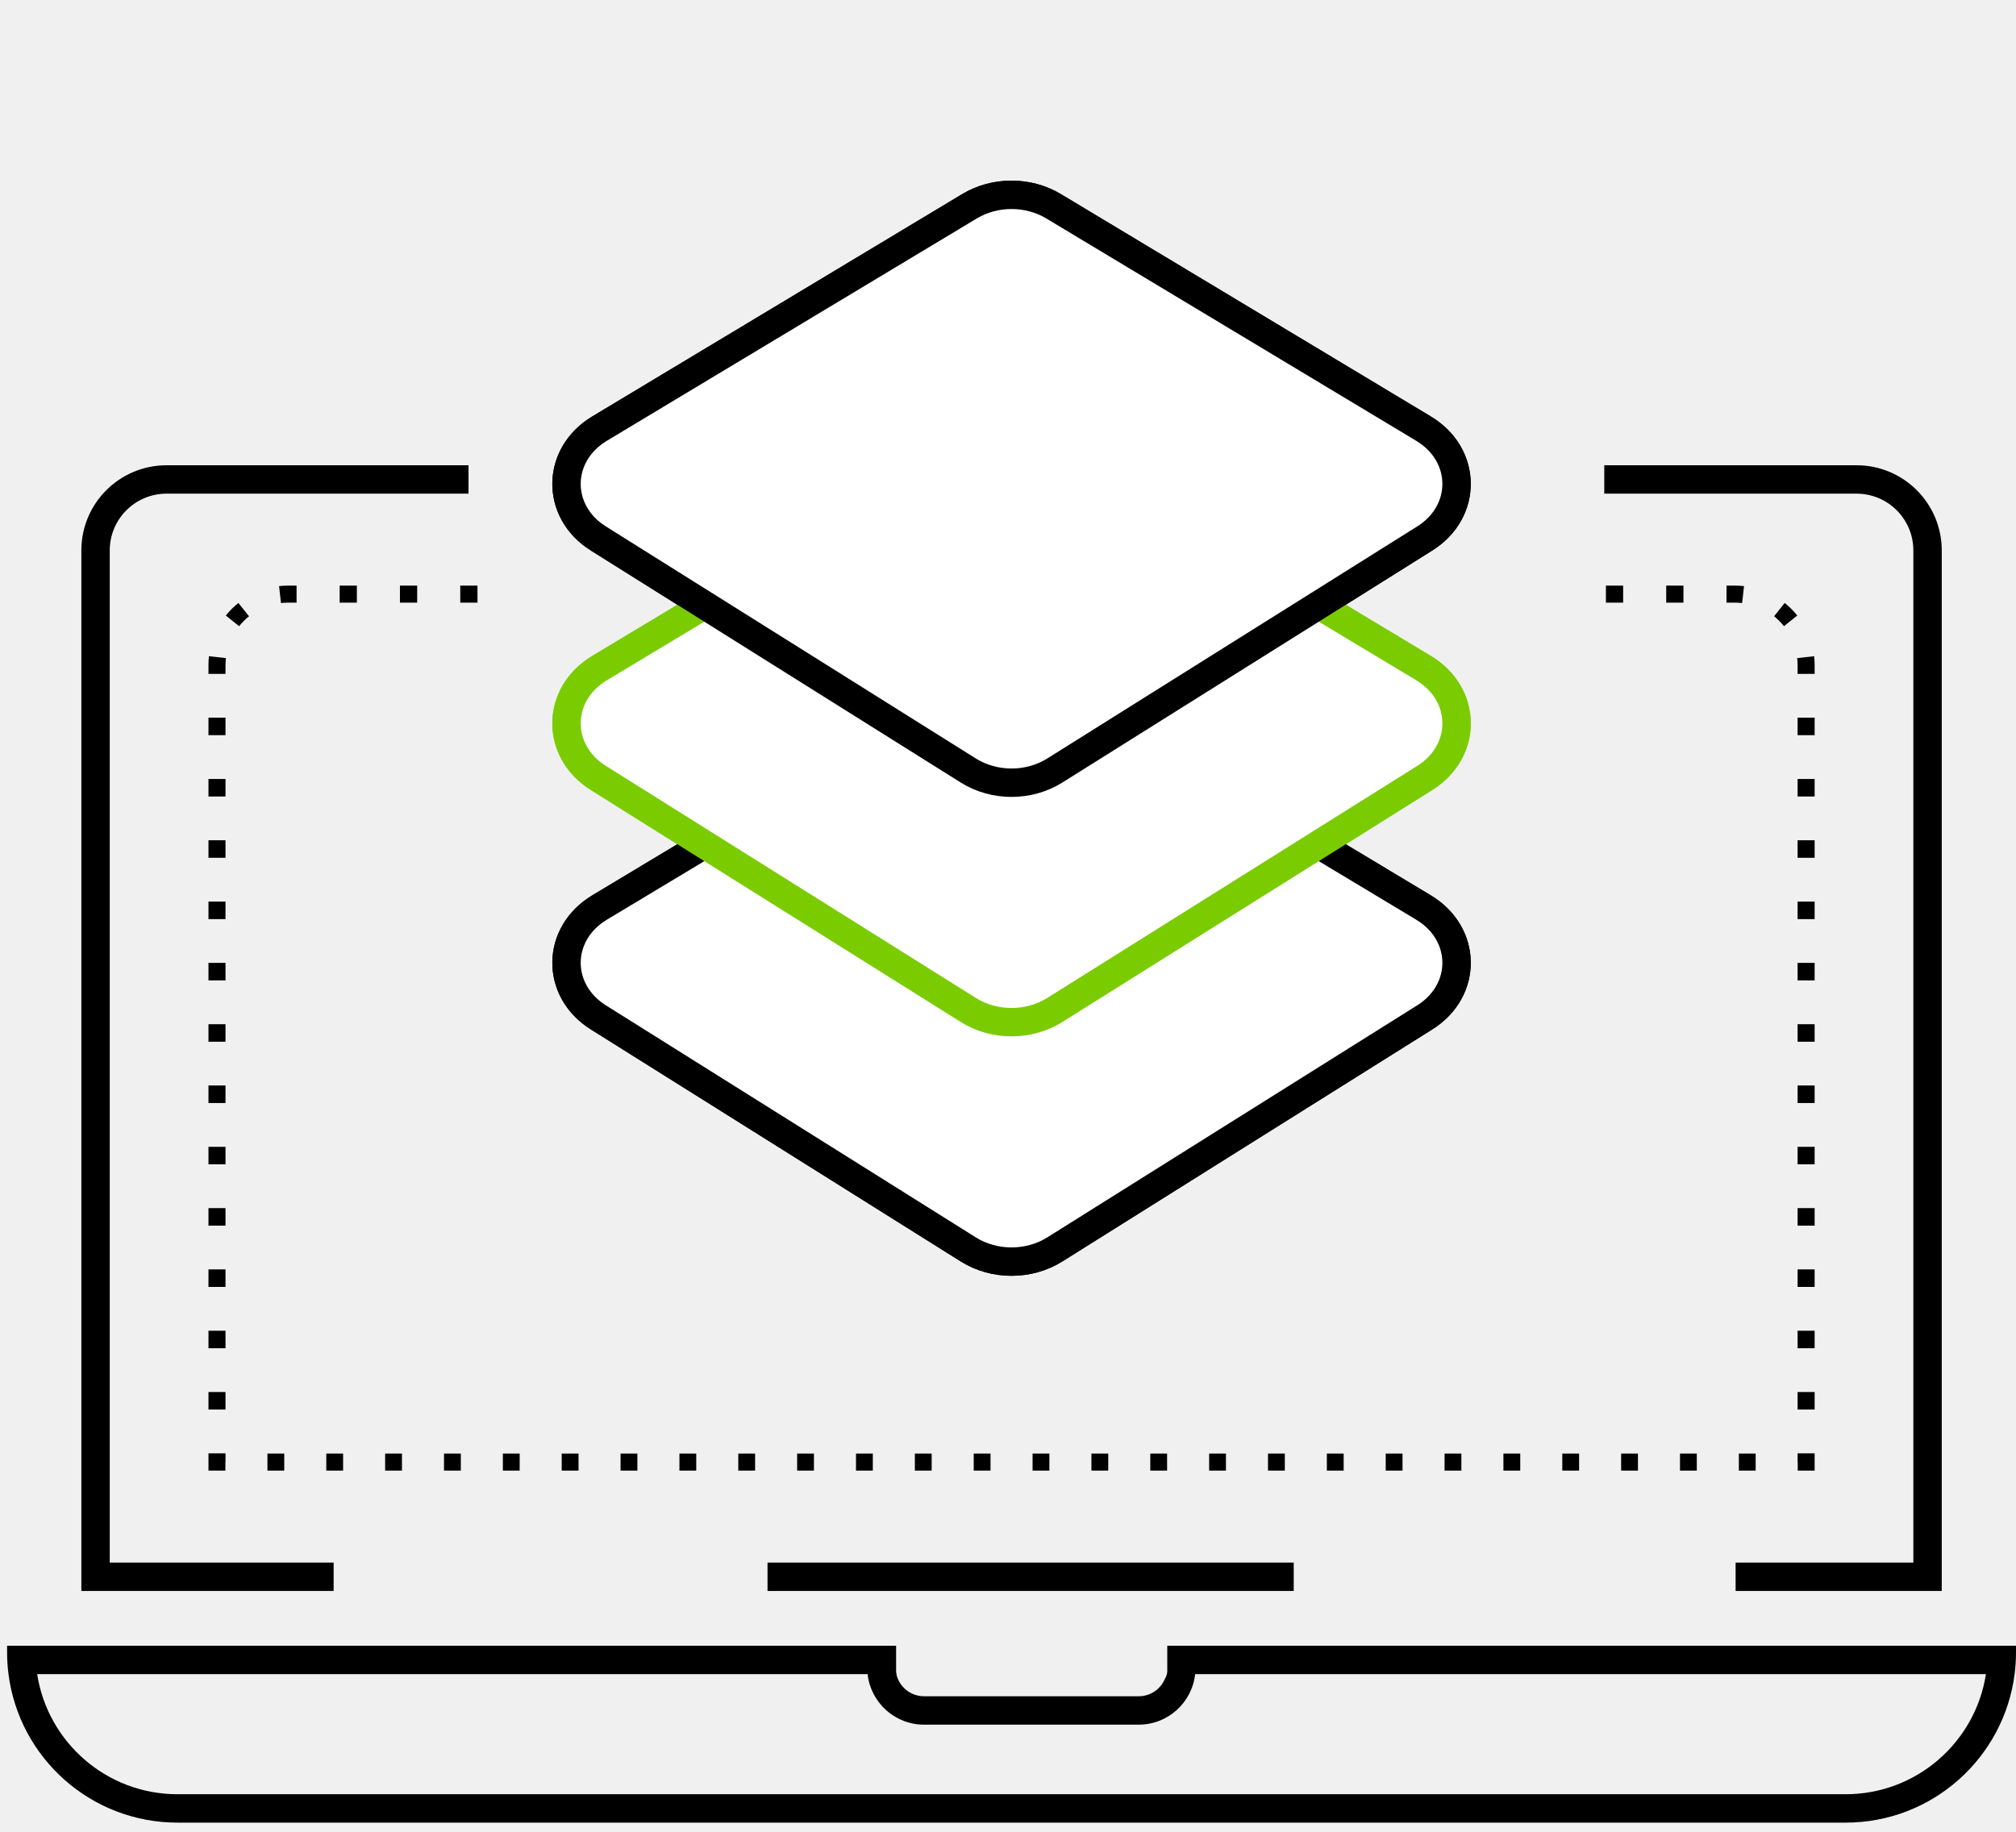
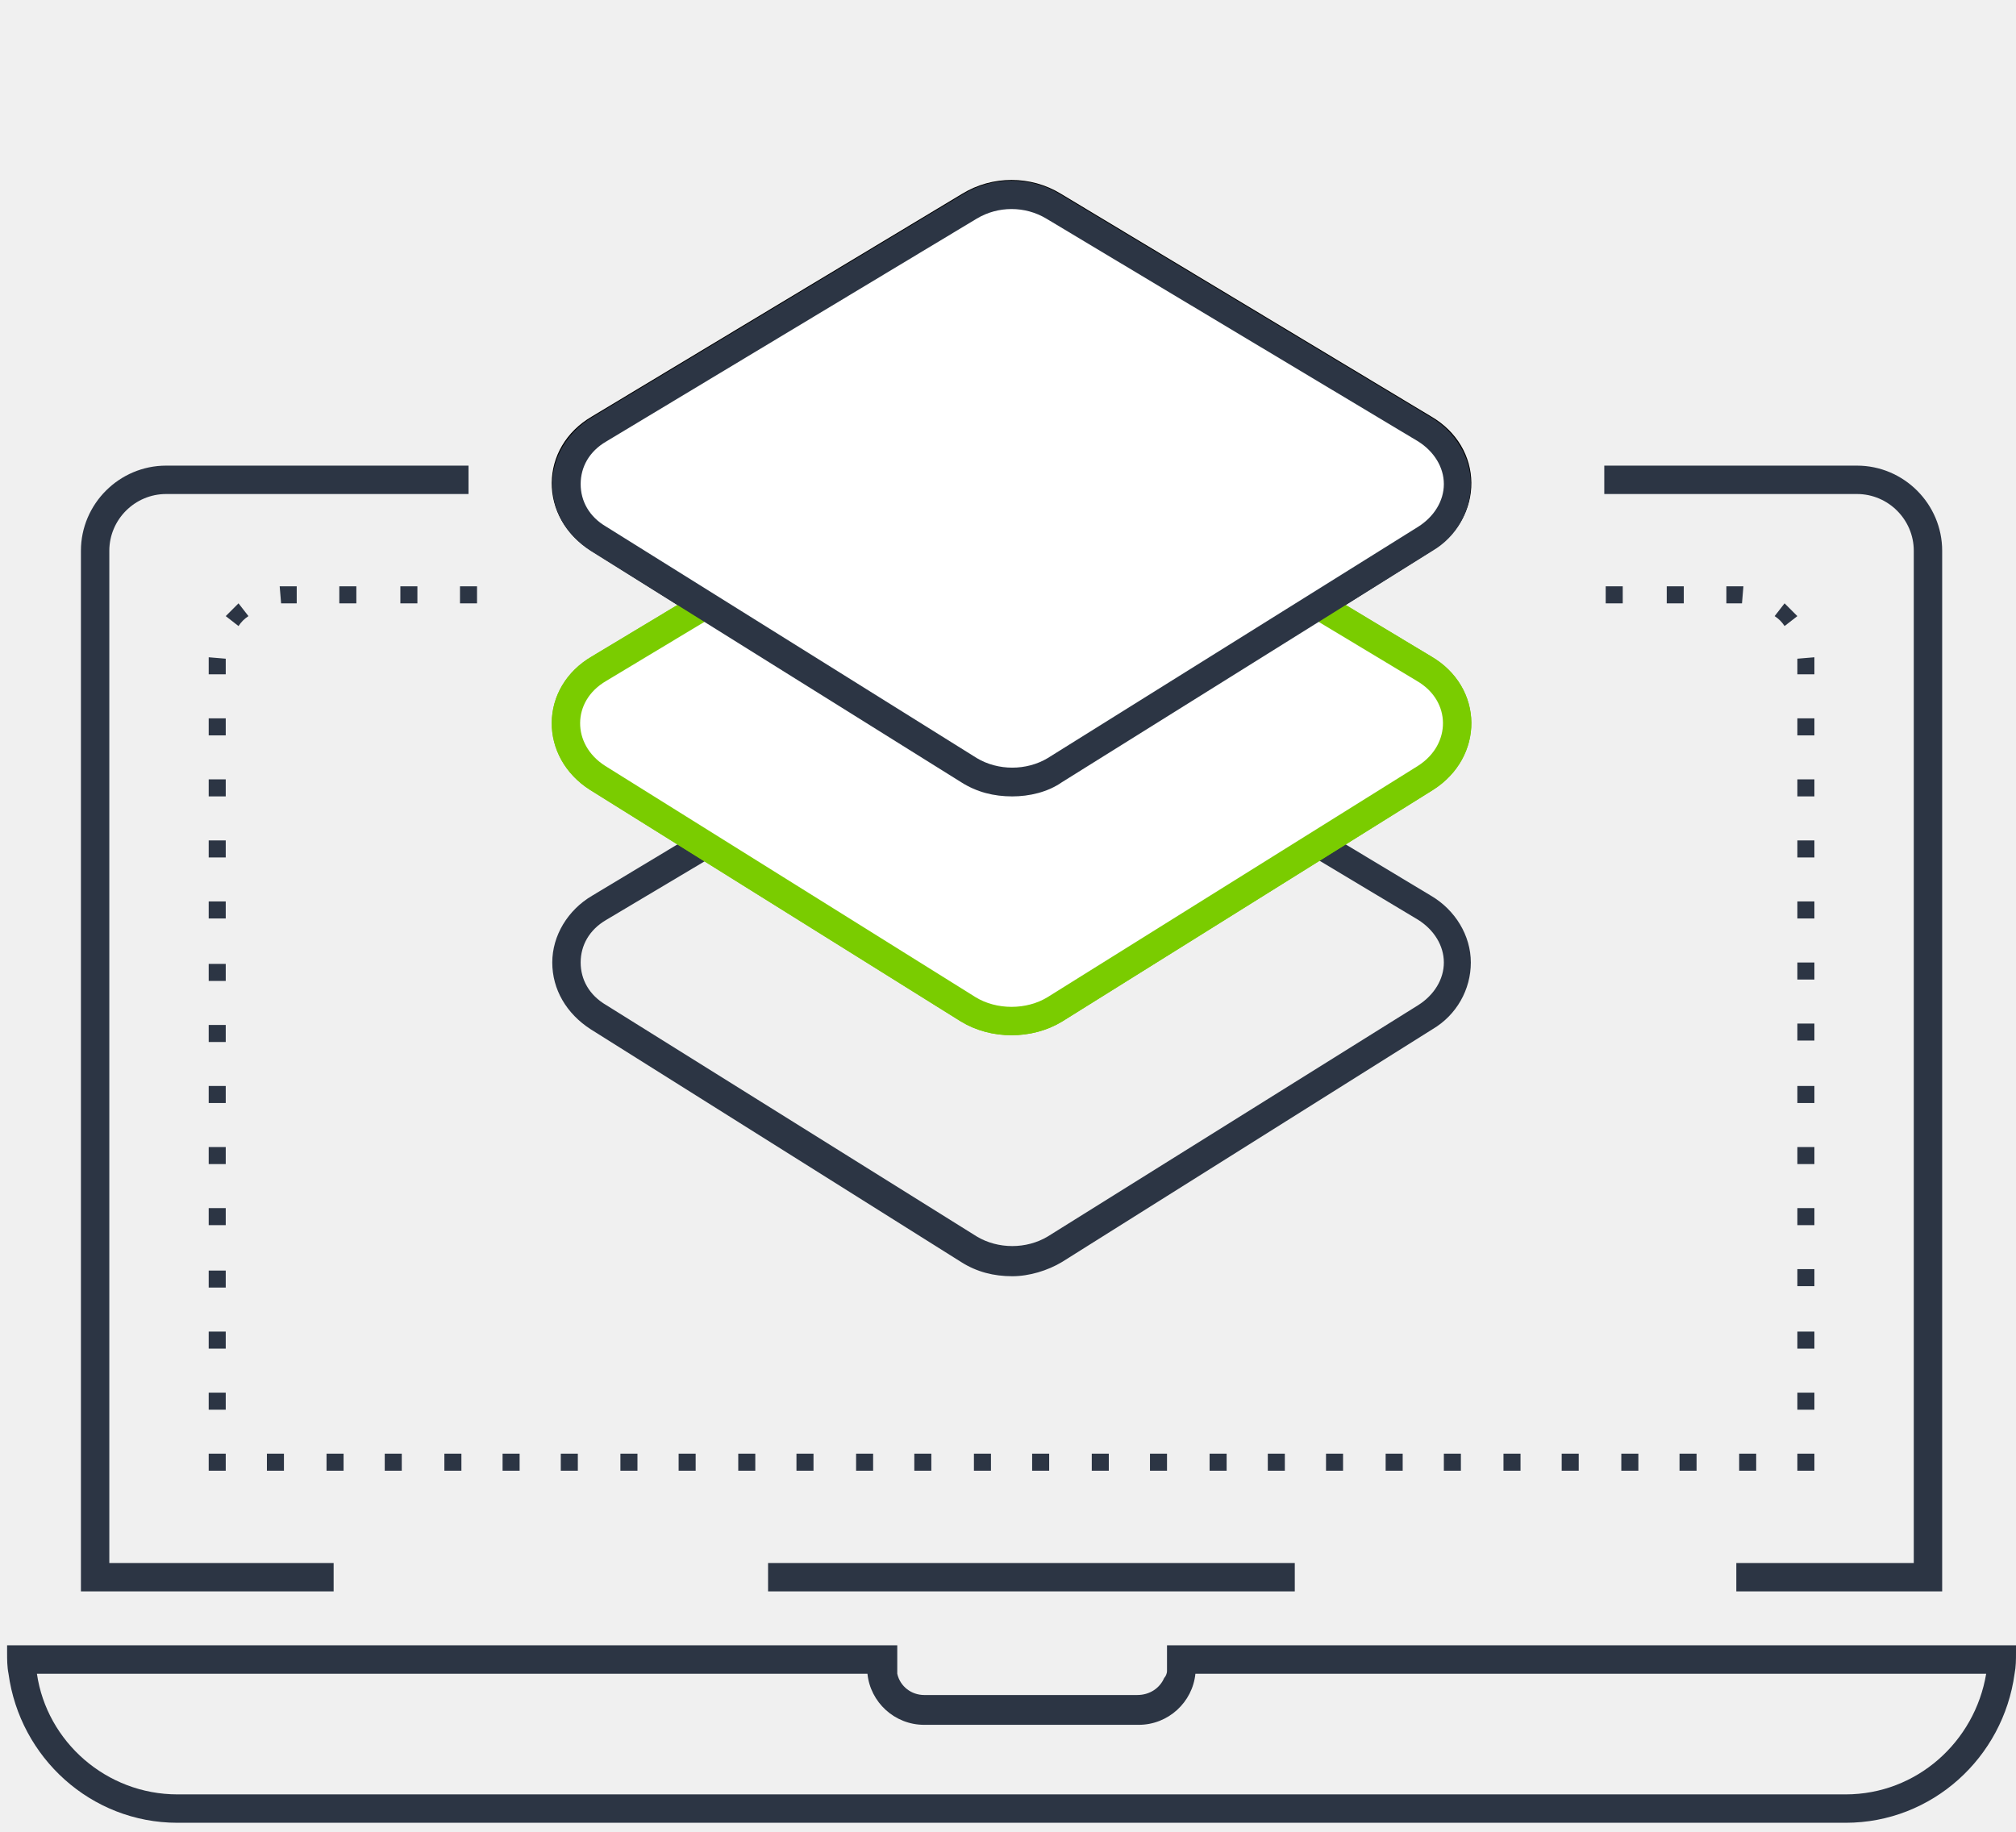
- <svg xmlns="http://www.w3.org/2000/svg" width="142" height="129" viewBox="0 0 142 129" fill="none">
-   <path fill-rule="evenodd" clip-rule="evenodd" d="M63.119 115.928H2.5H0.5V116.389C0.5 116.911 0.533 117.424 0.598 117.928C1.353 123.829 6.394 128.389 12.5 128.389H130C136.106 128.389 141.146 123.829 141.902 117.928C141.967 117.424 142 116.911 142 116.389V115.928H140H82.219V117.701C82.219 117.902 82.159 118.089 82.058 118.246C81.759 118.975 81.043 119.488 80.206 119.488H65.087C64.153 119.488 63.368 118.848 63.148 117.983H63.159C63.133 117.893 63.119 117.799 63.119 117.701V115.928ZM139.882 117.928H84.182C83.963 119.931 82.266 121.488 80.206 121.488H65.087C63.026 121.488 61.33 119.931 61.111 117.928H2.618C3.358 122.72 7.501 126.389 12.5 126.389H130C134.999 126.389 139.142 122.72 139.882 117.928Z" fill="black" />
-   <path fill-rule="evenodd" clip-rule="evenodd" d="M33 32.774H11.73C8.417 32.774 5.73 35.46 5.73 38.774V111.071V112.071H6.73H23.5V110.071H7.73V38.774C7.73 36.565 9.521 34.774 11.73 34.774H33V32.774ZM113 34.774H130.77C132.979 34.774 134.77 36.565 134.77 38.774V110.071H122.25V112.071H135.77H136.77V111.071V38.774C136.77 35.46 134.083 32.774 130.77 32.774H113V34.774ZM54.062 110.071H91.125V112.071H54.062V110.071Z" fill="black" />
-   <path d="M42.142 71.663C39.121 69.768 39.166 65.771 42.228 63.93L68.291 48.264C70.079 47.19 72.421 47.19 74.209 48.264L100.271 63.93C103.334 65.771 103.379 69.768 100.358 71.663L74.296 88.012C72.469 89.157 70.03 89.157 68.204 88.012L42.142 71.663Z" fill="white" stroke="black" stroke-width="2" />
-   <path d="M42.142 54.796C39.121 52.901 39.166 48.904 42.228 47.063L68.291 31.397C70.079 30.323 72.421 30.323 74.209 31.397L100.271 47.063C103.334 48.904 103.379 52.901 100.358 54.796L74.296 71.144C72.469 72.29 70.03 72.29 68.204 71.144L42.142 54.796Z" fill="white" stroke="#7ACC00" stroke-width="2" />
-   <path d="M42.142 37.928C39.121 36.033 39.166 32.036 42.228 30.195L68.291 14.529C70.079 13.455 72.421 13.455 74.209 14.529L100.271 30.195C103.334 32.036 103.379 36.033 100.358 37.928L74.296 54.277C72.469 55.422 70.03 55.422 68.204 54.277L42.142 37.928Z" fill="white" stroke="black" stroke-width="2" />
-   <path d="M42.142 71.663C39.121 69.768 39.166 65.771 42.228 63.93L68.291 48.264C70.079 47.19 72.421 47.19 74.209 48.264L100.271 63.93C103.334 65.771 103.379 69.768 100.358 71.663L74.296 88.012C72.469 89.157 70.03 89.157 68.204 88.012L42.142 71.663Z" fill="white" stroke="black" stroke-width="2" />
-   <path d="M42.142 54.796C39.121 52.901 39.166 48.904 42.228 47.063L68.291 31.397C70.079 30.323 72.421 30.323 74.209 31.397L100.271 47.063C103.334 48.904 103.379 52.901 100.358 54.796L74.296 71.144C72.469 72.29 70.03 72.29 68.204 71.144L42.142 54.796Z" fill="white" stroke="#7ACC00" stroke-width="2" />
-   <path d="M42.142 37.928C39.121 36.033 39.166 32.036 42.228 30.195L68.291 14.529C70.079 13.455 72.421 13.455 74.209 14.529L100.271 30.195C103.334 32.036 103.379 36.033 100.358 37.928L74.296 54.277C72.469 55.422 70.03 55.422 68.204 54.277L42.142 37.928Z" fill="white" stroke="black" stroke-width="2" />
-   <path fill-rule="evenodd" clip-rule="evenodd" d="M19.79 42.479C19.952 42.461 20.116 42.452 20.284 42.452H20.89V41.252H20.284C20.072 41.252 19.863 41.264 19.657 41.287L19.79 42.479ZM23.924 42.452H25.137V41.252H23.924V42.452ZM28.171 42.452H29.385V41.252H28.171V42.452ZM32.419 42.452H33.632V41.252H32.419V42.452ZM113.115 42.452H114.329V41.252H113.115V42.452ZM117.362 42.452H118.576V41.252H117.362V42.452ZM121.61 42.452H122.216C122.384 42.452 122.548 42.461 122.71 42.479L122.843 41.287C122.637 41.264 122.428 41.252 122.216 41.252H121.61V42.452ZM16.843 44.109C17.049 43.851 17.283 43.617 17.541 43.411L16.792 42.474C16.464 42.735 16.167 43.033 15.905 43.36L16.843 44.109ZM124.96 43.411C125.217 43.617 125.451 43.851 125.657 44.109L126.595 43.36C126.333 43.033 126.036 42.735 125.708 42.474L124.96 43.411ZM15.884 46.852C15.884 46.685 15.893 46.52 15.911 46.358L14.718 46.225C14.695 46.431 14.684 46.64 14.684 46.852V47.469H15.884V46.852ZM126.589 46.358C126.607 46.52 126.616 46.685 126.616 46.852V47.469H127.816V46.852C127.816 46.64 127.805 46.431 127.782 46.225L126.589 46.358ZM126.616 50.553V51.787H127.816V50.553H126.616ZM15.884 51.787V50.553H14.684V51.787H15.884ZM126.616 54.872V56.106H127.816V54.872H126.616ZM15.884 56.106V54.872H14.684V56.106H15.884ZM126.616 59.191V60.424H127.816V59.191H126.616ZM15.884 60.424V59.191H14.684V60.424H15.884ZM15.884 64.743V63.509H14.684V64.743H15.884ZM126.616 63.509V64.743H127.816V63.509H126.616ZM15.884 69.061V67.828H14.684V69.061H15.884ZM126.616 67.828V69.061H127.816V67.828H126.616ZM15.884 73.38V72.146H14.684V73.38H15.884ZM126.616 72.146V73.38H127.816V72.146H126.616ZM15.884 77.698V76.465H14.684V77.698H15.884ZM126.616 76.465V77.698H127.816V76.465H126.616ZM15.884 82.017V80.783H14.684V82.017H15.884ZM126.616 80.783V82.017H127.816V80.783H126.616ZM15.884 86.335V85.102H14.684V86.335H15.884ZM126.616 85.102V86.335H127.816V85.102H126.616ZM15.884 90.654V89.42H14.684V90.654H15.884ZM126.616 89.42V90.654H127.816V89.42H126.616ZM126.616 93.739V94.972H127.816V93.739H126.616ZM15.884 94.972V93.739H14.684V94.972H15.884ZM126.616 98.057V99.291H127.816V98.057H126.616ZM15.884 99.291V98.057H14.684V99.291H15.884ZM126.616 102.375V102.992H126.624V103.592H127.216H127.816V102.992V102.375H126.616ZM15.884 102.992V102.376H14.684V102.992V103.592H15.284H15.876V102.992H15.884ZM20.021 102.392H18.837V103.592H20.021V102.392ZM24.167 102.392H22.983V103.592H24.167V102.392ZM28.313 102.392H27.128V103.592H28.313V102.392ZM32.459 102.392H31.274V103.592H32.459V102.392ZM36.604 102.392H35.42V103.592H36.604V102.392ZM40.75 102.392H39.565V103.592H40.75V102.392ZM44.895 102.392H43.711V103.592H44.895V102.392ZM49.041 102.392H47.857V103.592H49.041V102.392ZM53.187 102.392H52.002V103.592H53.187V102.392ZM57.332 102.392H56.148V103.592H57.332V102.392ZM61.478 102.392H60.294V103.592H61.478V102.392ZM65.624 102.392H64.439V103.592H65.624V102.392ZM69.769 102.392H68.585V103.592H69.769V102.392ZM73.915 102.392H72.731V103.592H73.915V102.392ZM78.061 102.392H76.876V103.592H78.061V102.392ZM82.206 102.392H81.022V103.592H82.206V102.392ZM86.352 102.392H85.168V103.592H86.352V102.392ZM90.498 102.392H89.313V103.592H90.498V102.392ZM94.643 102.392H93.459V103.592H94.643V102.392ZM98.789 102.392H97.605V103.592H98.789V102.392ZM102.935 102.392H101.75V103.592H102.935V102.392ZM107.08 102.392H105.896V103.592H107.08V102.392ZM111.226 102.392H110.042V103.592H111.226V102.392ZM115.372 102.392H114.187V103.592H115.372V102.392ZM119.517 102.392H118.333V103.592H119.517V102.392ZM123.663 102.392H122.479V103.592H123.663V102.392Z" fill="black" />
+ <svg xmlns="http://www.w3.org/2000/svg" version="1.1" id="Layer_1" x="0px" y="0px" viewBox="0 0 142 129" style="enable-background:new 0 0 142 129;" xml:space="preserve">
+   <style type="text/css">
+ 	.st0{fill-rule:evenodd;clip-rule:evenodd;fill:#2C3544;}
+ 	.st1{fill:#2C3544;}
+ 	.st2{fill:#FFFFFF;stroke:#7ACC00;stroke-width:2;}
+ 	.st3{fill:#FFFFFF;stroke:#000000;stroke-width:2;}
+ 	.st4{fill:#FFFFFF;}
+ </style>
+   <path class="st0" d="M63.1,115.9H2.5h-2v0.5c0,0.5,0,1,0.1,1.5c0.8,5.9,5.8,10.5,11.9,10.5H130c6.1,0,11.1-4.6,11.9-10.5  c0.1-0.5,0.1-1,0.1-1.5v-0.5h-2H82.2v1.8c0,0.2-0.1,0.4-0.2,0.5c-0.3,0.7-1,1.2-1.9,1.2H65.1c-0.9,0-1.7-0.6-1.9-1.5h0  c0-0.1,0-0.2,0-0.3V115.9z M139.9,117.9H84.2c-0.2,2-1.9,3.6-4,3.6H65.1c-2.1,0-3.8-1.6-4-3.6H2.6c0.7,4.8,4.9,8.5,9.9,8.5H130  C135,126.4,139.1,122.7,139.9,117.9z" />
+   <path class="st0" d="M33,32.8H11.7c-3.3,0-6,2.7-6,6v72.3v1h1h16.8v-2H7.7V38.8c0-2.2,1.8-4,4-4H33V32.8z M113,34.8h17.8  c2.2,0,4,1.8,4,4v71.3h-12.5v2h13.5h1v-1V38.8c0-3.3-2.7-6-6-6H113V34.8z M54.1,110.1h37.1v2H54.1V110.1z" />
+   <path class="st1" d="M71.3,89.9c-1.3,0-2.5-0.3-3.6-1L41.6,72.5c-1.7-1.1-2.7-2.8-2.7-4.7c0-1.9,1.1-3.7,2.8-4.7l26.1-15.7  c2.1-1.3,4.8-1.3,6.9,0l26.1,15.7c1.7,1,2.8,2.8,2.8,4.7c0,1.9-1,3.7-2.7,4.7L74.8,88.9C73.8,89.5,72.5,89.9,71.3,89.9z M71.3,48.5  c-0.9,0-1.7,0.2-2.4,0.7L42.7,64.8c-1.2,0.7-1.8,1.8-1.8,3c0,1.2,0.6,2.3,1.8,3l26.1,16.3c1.5,0.9,3.5,0.9,5,0l26.1-16.3  c1.1-0.7,1.8-1.8,1.8-3c0-1.2-0.7-2.3-1.8-3L73.7,49.1C73,48.7,72.1,48.5,71.3,48.5z" />
+   <path class="st2" d="M42.1,54.8c-3-1.9-3-5.9,0.1-7.7l26.1-15.7c1.8-1.1,4.1-1.1,5.9,0l26.1,15.7c3.1,1.8,3.1,5.8,0.1,7.7L74.3,71.1  c-1.8,1.1-4.3,1.1-6.1,0L42.1,54.8z" />
+   <path class="st3" d="M42.1,37.9c-3-1.9-3-5.9,0.1-7.7l26.1-15.7c1.8-1.1,4.1-1.1,5.9,0l26.1,15.7c3.1,1.8,3.1,5.8,0.1,7.7L74.3,54.3  c-1.8,1.1-4.3,1.1-6.1,0L42.1,37.9z" />
+   <path class="st2" d="M42.1,54.8c-3-1.9-3-5.9,0.1-7.7l26.1-15.7c1.8-1.1,4.1-1.1,5.9,0l26.1,15.7c3.1,1.8,3.1,5.8,0.1,7.7L74.3,71.1  c-1.8,1.1-4.3,1.1-6.1,0L42.1,54.8z" />
+   <path class="st4" d="M42.1,37.9c-3-1.9-3-5.9,0.1-7.7l26.1-15.7c1.8-1.1,4.1-1.1,5.9,0l26.1,15.7c3.1,1.8,3.1,5.8,0.1,7.7L74.3,54.3  c-1.8,1.1-4.3,1.1-6.1,0L42.1,37.9z" />
+   <path class="st1" d="M71.3,56.1c-1.3,0-2.5-0.3-3.6-1L41.6,38.8c-1.7-1.1-2.7-2.8-2.7-4.7c0-1.9,1.1-3.7,2.8-4.7l26.1-15.7  c2.1-1.3,4.8-1.3,6.9,0l26.1,15.7c1.7,1,2.8,2.8,2.8,4.7c0,1.9-1,3.7-2.7,4.7L74.8,55.1C73.8,55.8,72.5,56.1,71.3,56.1z M42.7,37.1  l26.1,16.3c1.5,0.9,3.5,0.9,5,0l26.1-16.3c1.1-0.7,1.8-1.8,1.8-3c0-1.2-0.7-2.3-1.8-3L73.7,15.4c-1.5-0.9-3.4-0.9-4.9,0L42.7,31.1  c-1.2,0.7-1.8,1.8-1.8,3C40.9,35.3,41.5,36.4,42.7,37.1L42.7,37.1z" />
+   <path class="st0" d="M19.8,42.5c0.2,0,0.3,0,0.5,0h0.6v-1.2h-0.6c-0.2,0-0.4,0-0.6,0L19.8,42.5z M23.9,42.5h1.2v-1.2h-1.2V42.5z   M28.2,42.5h1.2v-1.2h-1.2V42.5z M32.4,42.5h1.2v-1.2h-1.2V42.5z M113.1,42.5h1.2v-1.2h-1.2V42.5z M117.4,42.5h1.2v-1.2h-1.2V42.5z   M121.6,42.5h0.6c0.2,0,0.3,0,0.5,0l0.1-1.2c-0.2,0-0.4,0-0.6,0h-0.6V42.5z M16.8,44.1c0.2-0.3,0.4-0.5,0.7-0.7l-0.7-0.9  c-0.3,0.3-0.6,0.6-0.9,0.9L16.8,44.1z M125,43.4c0.3,0.2,0.5,0.4,0.7,0.7l0.9-0.7c-0.3-0.3-0.6-0.6-0.9-0.9L125,43.4z M15.9,46.9  c0-0.2,0-0.3,0-0.5l-1.2-0.1c0,0.2,0,0.4,0,0.6v0.6h1.2V46.9z M126.6,46.4c0,0.2,0,0.3,0,0.5v0.6h1.2v-0.6c0-0.2,0-0.4,0-0.6  L126.6,46.4z M126.6,50.6v1.2h1.2v-1.2H126.6z M15.9,51.8v-1.2h-1.2v1.2H15.9z M126.6,54.9v1.2h1.2v-1.2H126.6z M15.9,56.1v-1.2  h-1.2v1.2H15.9z M126.6,59.2v1.2h1.2v-1.2H126.6z M15.9,60.4v-1.2h-1.2v1.2H15.9z M15.9,64.7v-1.2h-1.2v1.2H15.9z M126.6,63.5v1.2  h1.2v-1.2H126.6z M15.9,69.1v-1.2h-1.2v1.2H15.9z M126.6,67.8v1.2h1.2v-1.2H126.6z M15.9,73.4v-1.2h-1.2v1.2H15.9z M126.6,72.1v1.2  h1.2v-1.2H126.6z M15.9,77.7v-1.2h-1.2v1.2H15.9z M126.6,76.5v1.2h1.2v-1.2H126.6z M15.9,82v-1.2h-1.2V82H15.9z M126.6,80.8V82h1.2  v-1.2H126.6z M15.9,86.3v-1.2h-1.2v1.2H15.9z M126.6,85.1v1.2h1.2v-1.2H126.6z M15.9,90.7v-1.2h-1.2v1.2H15.9z M126.6,89.4v1.2h1.2  v-1.2H126.6z M126.6,93.7V95h1.2v-1.2H126.6z M15.9,95v-1.2h-1.2V95H15.9z M126.6,98.1v1.2h1.2v-1.2H126.6z M15.9,99.3v-1.2h-1.2  v1.2H15.9z M126.6,102.4v0.6h0v0.6h0.6h0.6V103v-0.6H126.6z M15.9,103v-0.6h-1.2v0.6v0.6h0.6h0.6L15.9,103L15.9,103z M20,102.4h-1.2  v1.2H20V102.4z M24.2,102.4H23v1.2h1.2V102.4z M28.3,102.4h-1.2v1.2h1.2V102.4z M32.5,102.4h-1.2v1.2h1.2V102.4z M36.6,102.4h-1.2  v1.2h1.2V102.4z M40.7,102.4h-1.2v1.2h1.2V102.4z M44.9,102.4h-1.2v1.2h1.2V102.4z M49,102.4h-1.2v1.2H49V102.4z M53.2,102.4H52v1.2  h1.2V102.4z M57.3,102.4h-1.2v1.2h1.2V102.4z M61.5,102.4h-1.2v1.2h1.2V102.4z M65.6,102.4h-1.2v1.2h1.2V102.4z M69.8,102.4h-1.2  v1.2h1.2V102.4z M73.9,102.4h-1.2v1.2h1.2V102.4z M78.1,102.4h-1.2v1.2h1.2V102.4z M82.2,102.4H81v1.2h1.2V102.4z M86.4,102.4h-1.2  v1.2h1.2V102.4z M90.5,102.4h-1.2v1.2h1.2V102.4z M94.6,102.4h-1.2v1.2h1.2V102.4z M98.8,102.4h-1.2v1.2h1.2V102.4z M102.9,102.4  h-1.2v1.2h1.2V102.4z M107.1,102.4h-1.2v1.2h1.2V102.4z M111.2,102.4H110v1.2h1.2V102.4z M115.4,102.4h-1.2v1.2h1.2V102.4z   M119.5,102.4h-1.2v1.2h1.2V102.4z M123.7,102.4h-1.2v1.2h1.2V102.4z" />
</svg>
